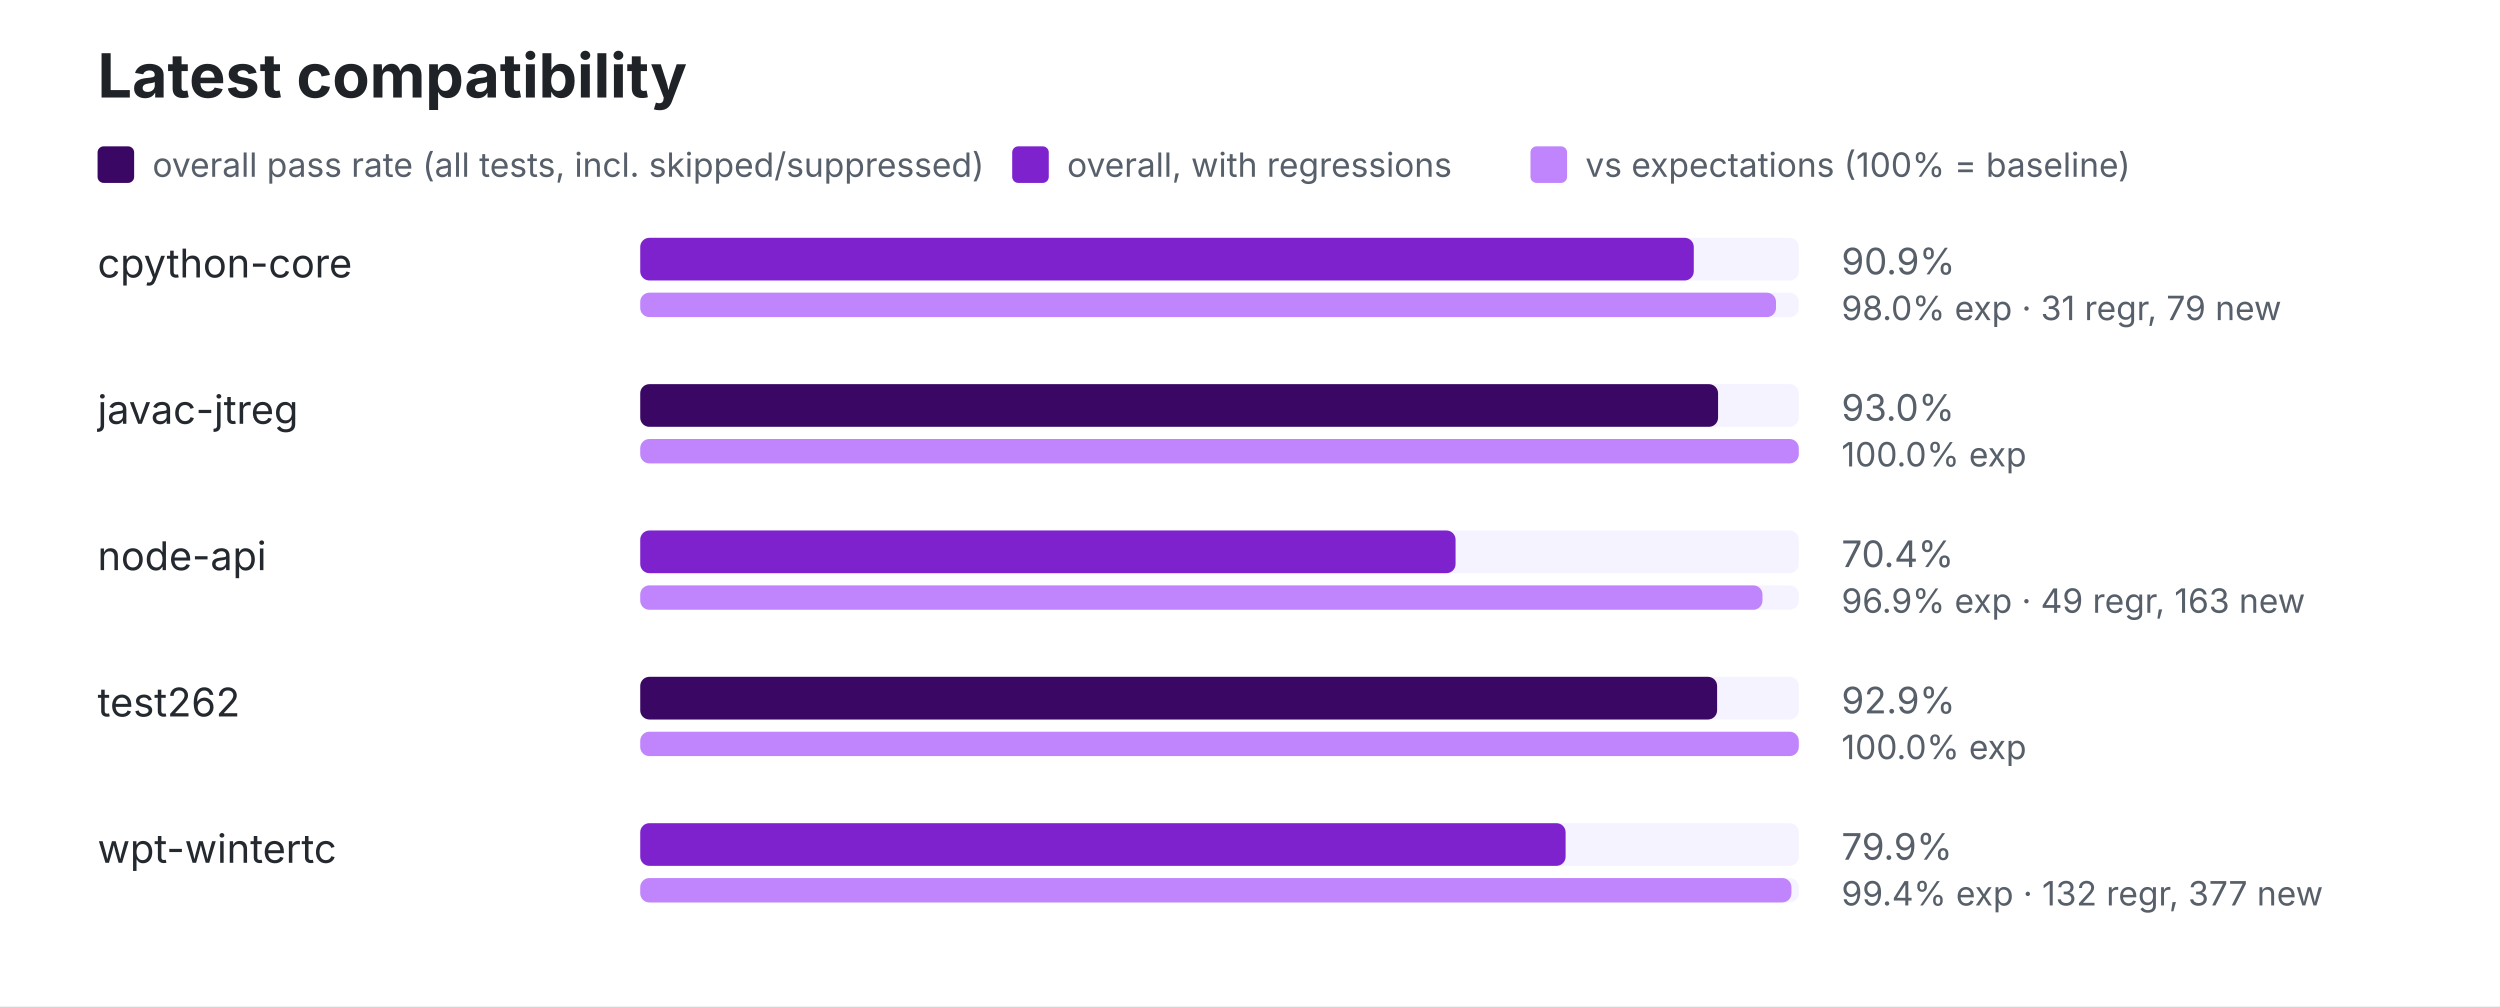
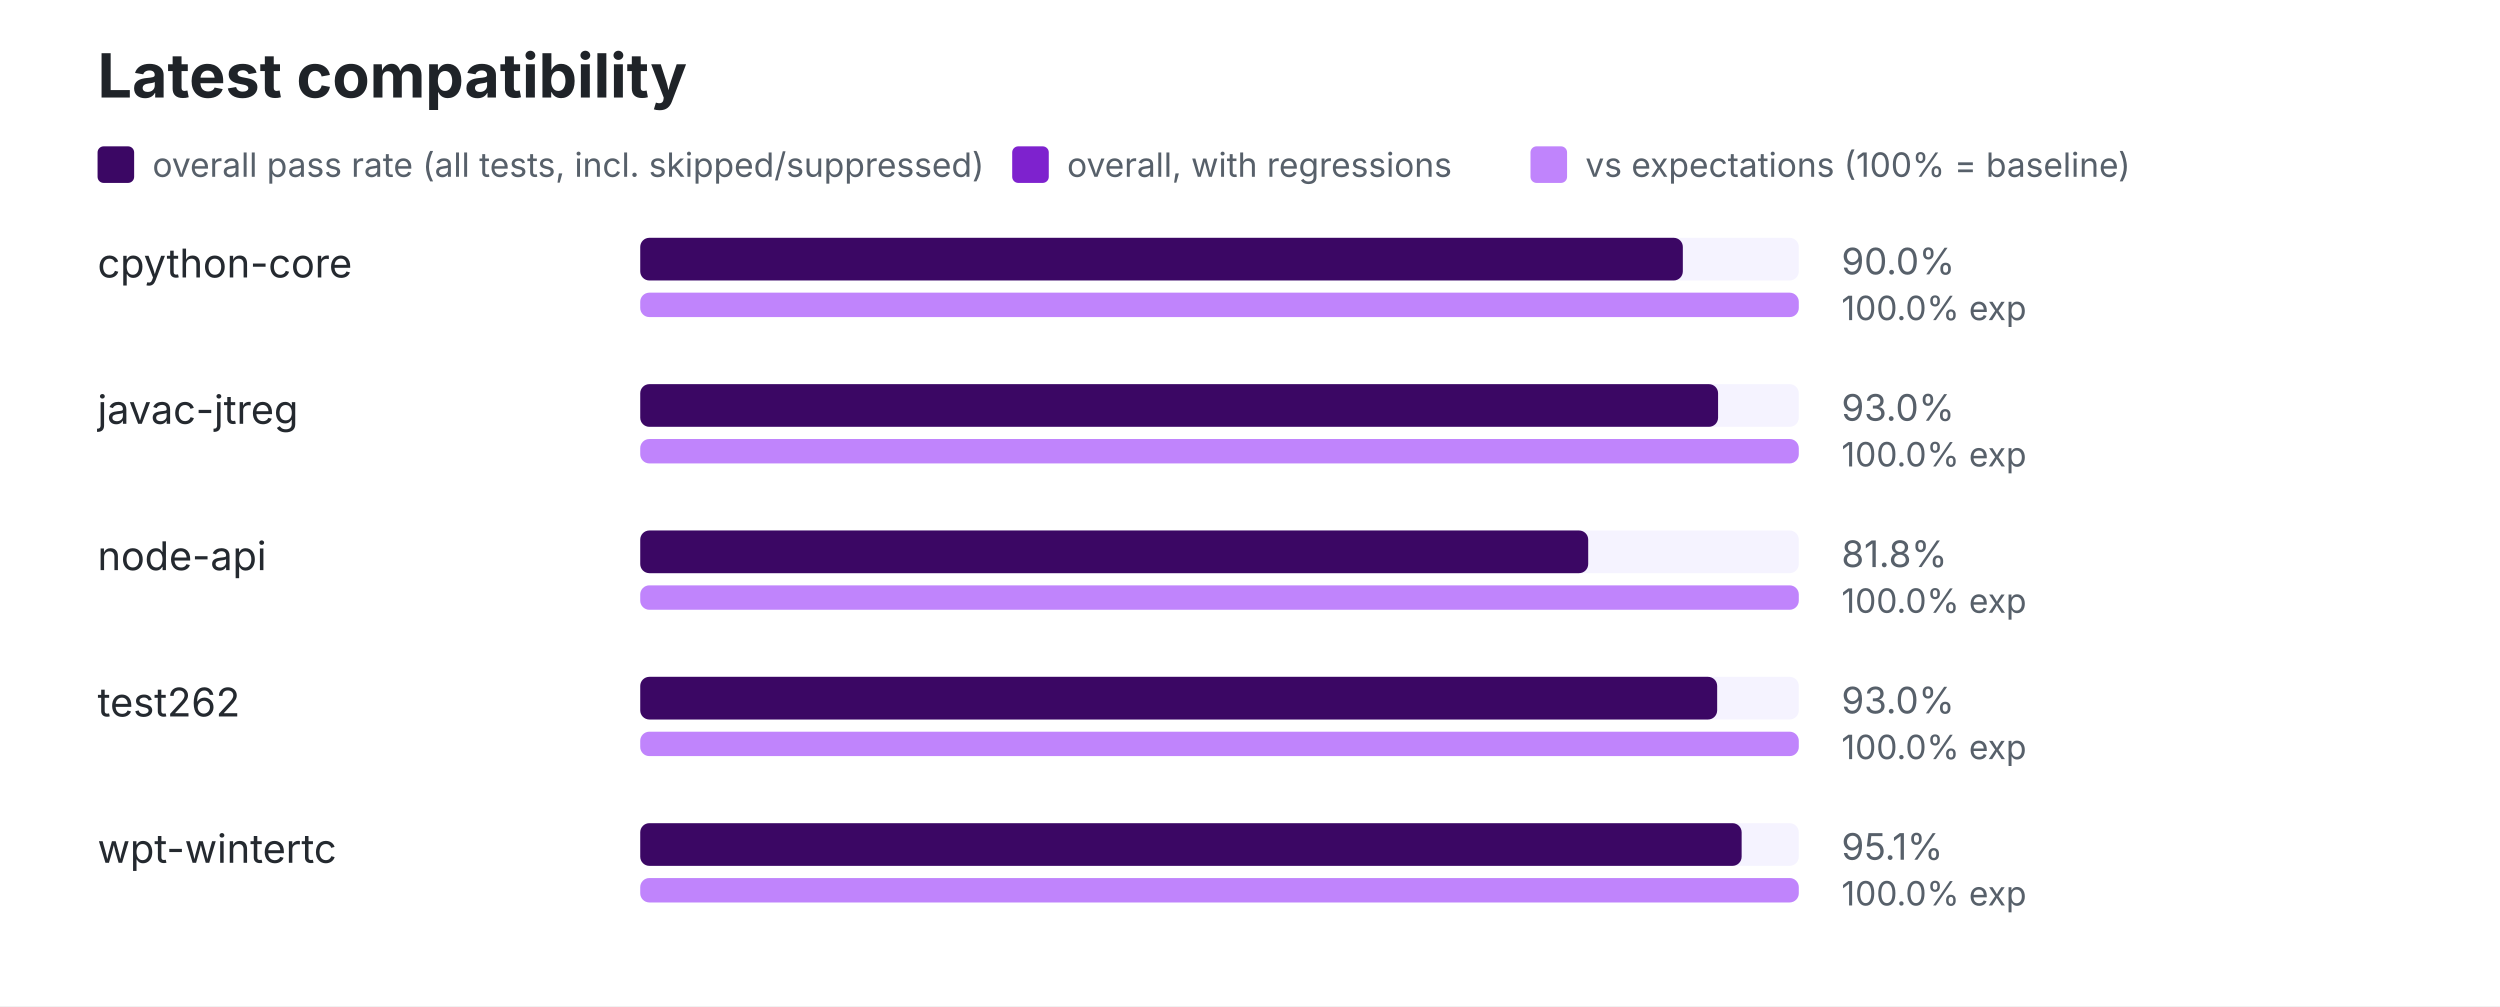
<svg xmlns="http://www.w3.org/2000/svg" width="820" height="330" viewBox="0 0 820 330" role="img" aria-labelledby="title desc">
  <rect width="820" height="330" fill="#ffffff" />
  <text x="32" y="32" font-family="system-ui, -apple-system, Segoe UI, sans-serif" font-size="20" font-weight="700" fill="#1f2328">Latest compatibility</text>
  <rect x="32" y="48" width="12" height="12" rx="2" fill="#3b0764" />
  <text x="50" y="58" font-family="system-ui, -apple-system, Segoe UI, sans-serif" font-size="11" fill="#57606a">overall pass rate (all tests, incl. skipped/suppressed)</text>
  <rect x="332" y="48" width="12" height="12" rx="2" fill="#7e22ce" />
  <text x="350" y="58" font-family="system-ui, -apple-system, Segoe UI, sans-serif" font-size="11" fill="#57606a">overall, with regressions</text>
  <rect x="502" y="48" width="12" height="12" rx="2" fill="#c084fc" />
  <text x="520" y="58" font-family="system-ui, -apple-system, Segoe UI, sans-serif" font-size="11" fill="#57606a">vs expectations (100% = baseline)</text>
  <text x="32" y="91" font-family="system-ui, -apple-system, Segoe UI, sans-serif" font-size="13" fill="#24292f">cpython-core</text>
  <rect x="210" y="78" width="380" height="14" rx="3" fill="#f5f3ff" />
-   <rect x="210" y="78" width="345.56" height="14" rx="3" fill="#7e22ce" />
-   <text x="604" y="90" font-family="system-ui, -apple-system, Segoe UI, sans-serif" font-size="12" fill="#57606a">90.9%</text>
+   <rect x="210" y="78" width="341.97" height="14" rx="3" fill="#3b0764" />
+   <text x="604" y="90" font-family="system-ui, -apple-system, Segoe UI, sans-serif" font-size="12" fill="#57606a">90.0%</text>
  <rect x="210" y="96" width="380" height="8" rx="3" fill="#f5f3ff" />
-   <rect x="210" y="96" width="372.53" height="8" rx="3" fill="#c084fc" />
-   <text x="604" y="105" font-family="system-ui, -apple-system, Segoe UI, sans-serif" font-size="11" fill="#57606a">98.0% exp · 31 regr, 79 new</text>
+   <rect x="210" y="96" width="380.00" height="8" rx="3" fill="#c084fc" />
+   <text x="604" y="105" font-family="system-ui, -apple-system, Segoe UI, sans-serif" font-size="11" fill="#57606a">100.0% exp</text>
  <text x="32" y="139" font-family="system-ui, -apple-system, Segoe UI, sans-serif" font-size="13" fill="#24292f">javac-jtreg</text>
  <rect x="210" y="126" width="380" height="14" rx="3" fill="#f5f3ff" />
  <rect x="210" y="126" width="353.53" height="14" rx="3" fill="#3b0764" />
  <text x="604" y="138" font-family="system-ui, -apple-system, Segoe UI, sans-serif" font-size="12" fill="#57606a">93.0%</text>
  <rect x="210" y="144" width="380" height="8" rx="3" fill="#f5f3ff" />
  <rect x="210" y="144" width="380.00" height="8" rx="3" fill="#c084fc" />
  <text x="604" y="153" font-family="system-ui, -apple-system, Segoe UI, sans-serif" font-size="11" fill="#57606a">100.0% exp</text>
  <text x="32" y="187" font-family="system-ui, -apple-system, Segoe UI, sans-serif" font-size="13" fill="#24292f">node-api</text>
  <rect x="210" y="174" width="380" height="14" rx="3" fill="#f5f3ff" />
-   <rect x="210" y="174" width="267.43" height="14" rx="3" fill="#7e22ce" />
-   <text x="604" y="186" font-family="system-ui, -apple-system, Segoe UI, sans-serif" font-size="12" fill="#57606a">70.4%</text>
+   <rect x="210" y="174" width="310.93" height="14" rx="3" fill="#3b0764" />
+   <text x="604" y="186" font-family="system-ui, -apple-system, Segoe UI, sans-serif" font-size="12" fill="#57606a">81.8%</text>
  <rect x="210" y="192" width="380" height="8" rx="3" fill="#f5f3ff" />
-   <rect x="210" y="192" width="368.09" height="8" rx="3" fill="#c084fc" />
-   <text x="604" y="201" font-family="system-ui, -apple-system, Segoe UI, sans-serif" font-size="11" fill="#57606a">96.9% exp · 49 regr, 163 new</text>
+   <rect x="210" y="192" width="380.00" height="8" rx="3" fill="#c084fc" />
+   <text x="604" y="201" font-family="system-ui, -apple-system, Segoe UI, sans-serif" font-size="11" fill="#57606a">100.0% exp</text>
  <text x="32" y="235" font-family="system-ui, -apple-system, Segoe UI, sans-serif" font-size="13" fill="#24292f">test262</text>
  <rect x="210" y="222" width="380" height="14" rx="3" fill="#f5f3ff" />
-   <rect x="210" y="222" width="353.21" height="14" rx="3" fill="#3b0764" />
-   <text x="604" y="234" font-family="system-ui, -apple-system, Segoe UI, sans-serif" font-size="12" fill="#57606a">92.9%</text>
+   <rect x="210" y="222" width="353.23" height="14" rx="3" fill="#3b0764" />
+   <text x="604" y="234" font-family="system-ui, -apple-system, Segoe UI, sans-serif" font-size="12" fill="#57606a">93.0%</text>
  <rect x="210" y="240" width="380" height="8" rx="3" fill="#f5f3ff" />
  <rect x="210" y="240" width="380.00" height="8" rx="3" fill="#c084fc" />
  <text x="604" y="249" font-family="system-ui, -apple-system, Segoe UI, sans-serif" font-size="11" fill="#57606a">100.0% exp</text>
  <text x="32" y="283" font-family="system-ui, -apple-system, Segoe UI, sans-serif" font-size="13" fill="#24292f">wpt-wintertc</text>
  <rect x="210" y="270" width="380" height="14" rx="3" fill="#f5f3ff" />
-   <rect x="210" y="270" width="303.52" height="14" rx="3" fill="#7e22ce" />
-   <text x="604" y="282" font-family="system-ui, -apple-system, Segoe UI, sans-serif" font-size="12" fill="#57606a">79.9%</text>
+   <rect x="210" y="270" width="361.26" height="14" rx="3" fill="#3b0764" />
+   <text x="604" y="282" font-family="system-ui, -apple-system, Segoe UI, sans-serif" font-size="12" fill="#57606a">95.1%</text>
  <rect x="210" y="288" width="380" height="8" rx="3" fill="#f5f3ff" />
-   <rect x="210" y="288" width="377.59" height="8" rx="3" fill="#c084fc" />
-   <text x="604" y="297" font-family="system-ui, -apple-system, Segoe UI, sans-serif" font-size="11" fill="#57606a">99.4% exp · 132 regr, 377 new</text>
+   <rect x="210" y="288" width="380.00" height="8" rx="3" fill="#c084fc" />
+   <text x="604" y="297" font-family="system-ui, -apple-system, Segoe UI, sans-serif" font-size="11" fill="#57606a">100.0% exp</text>
</svg>
